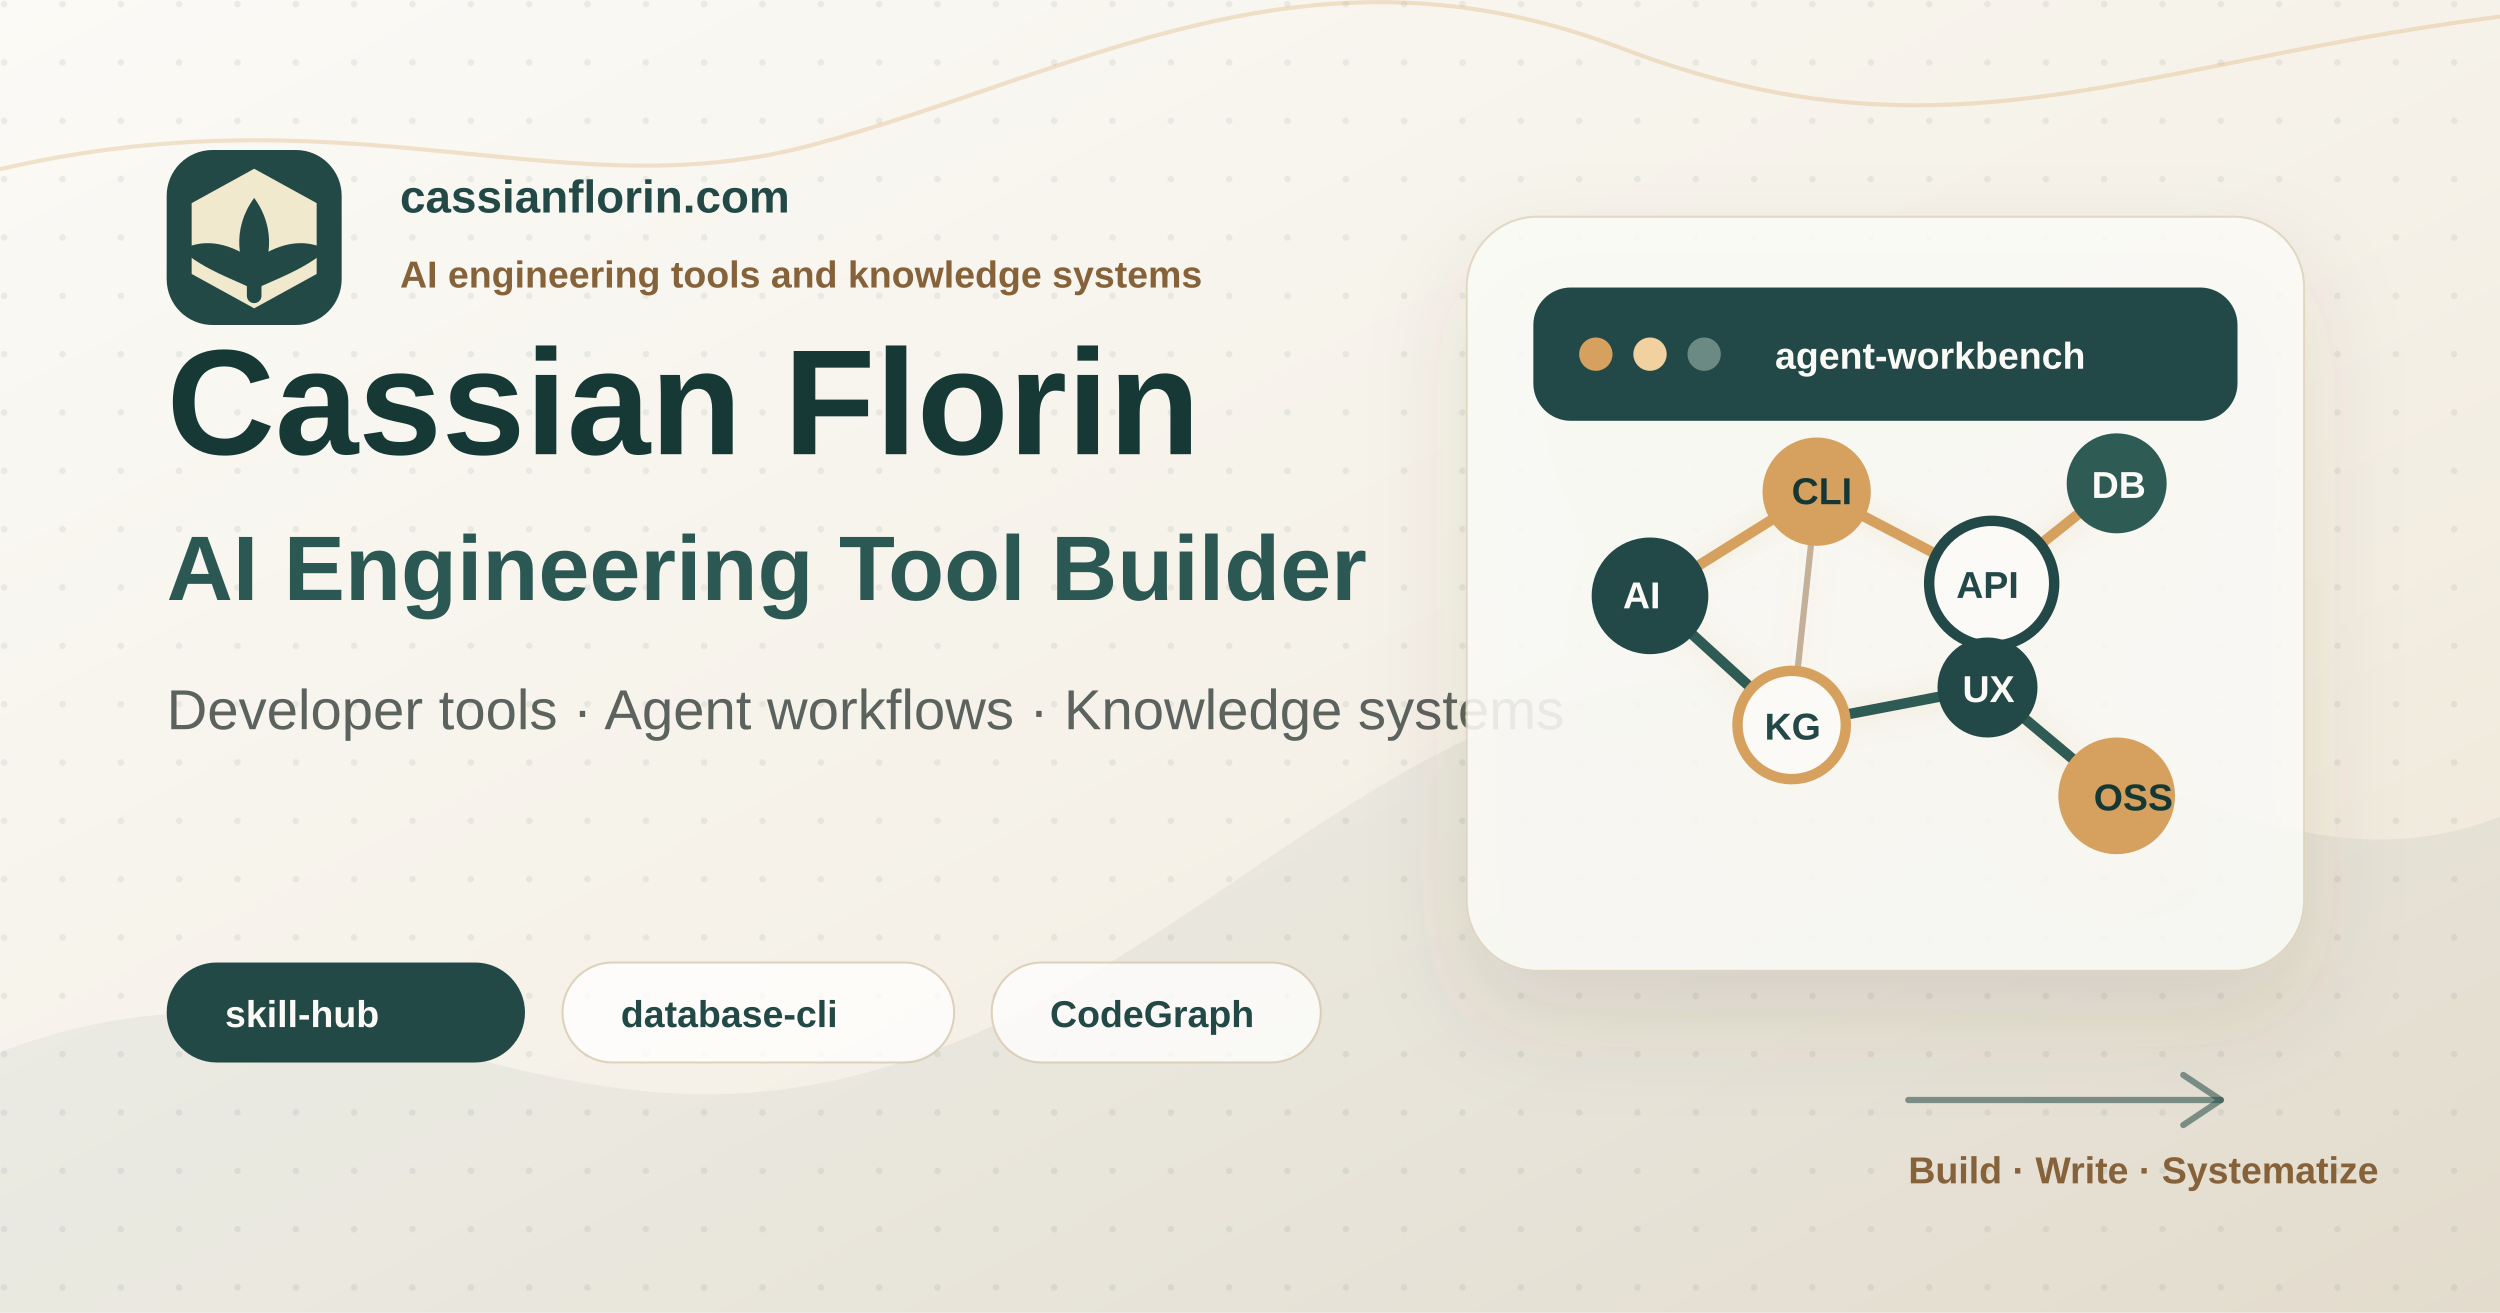
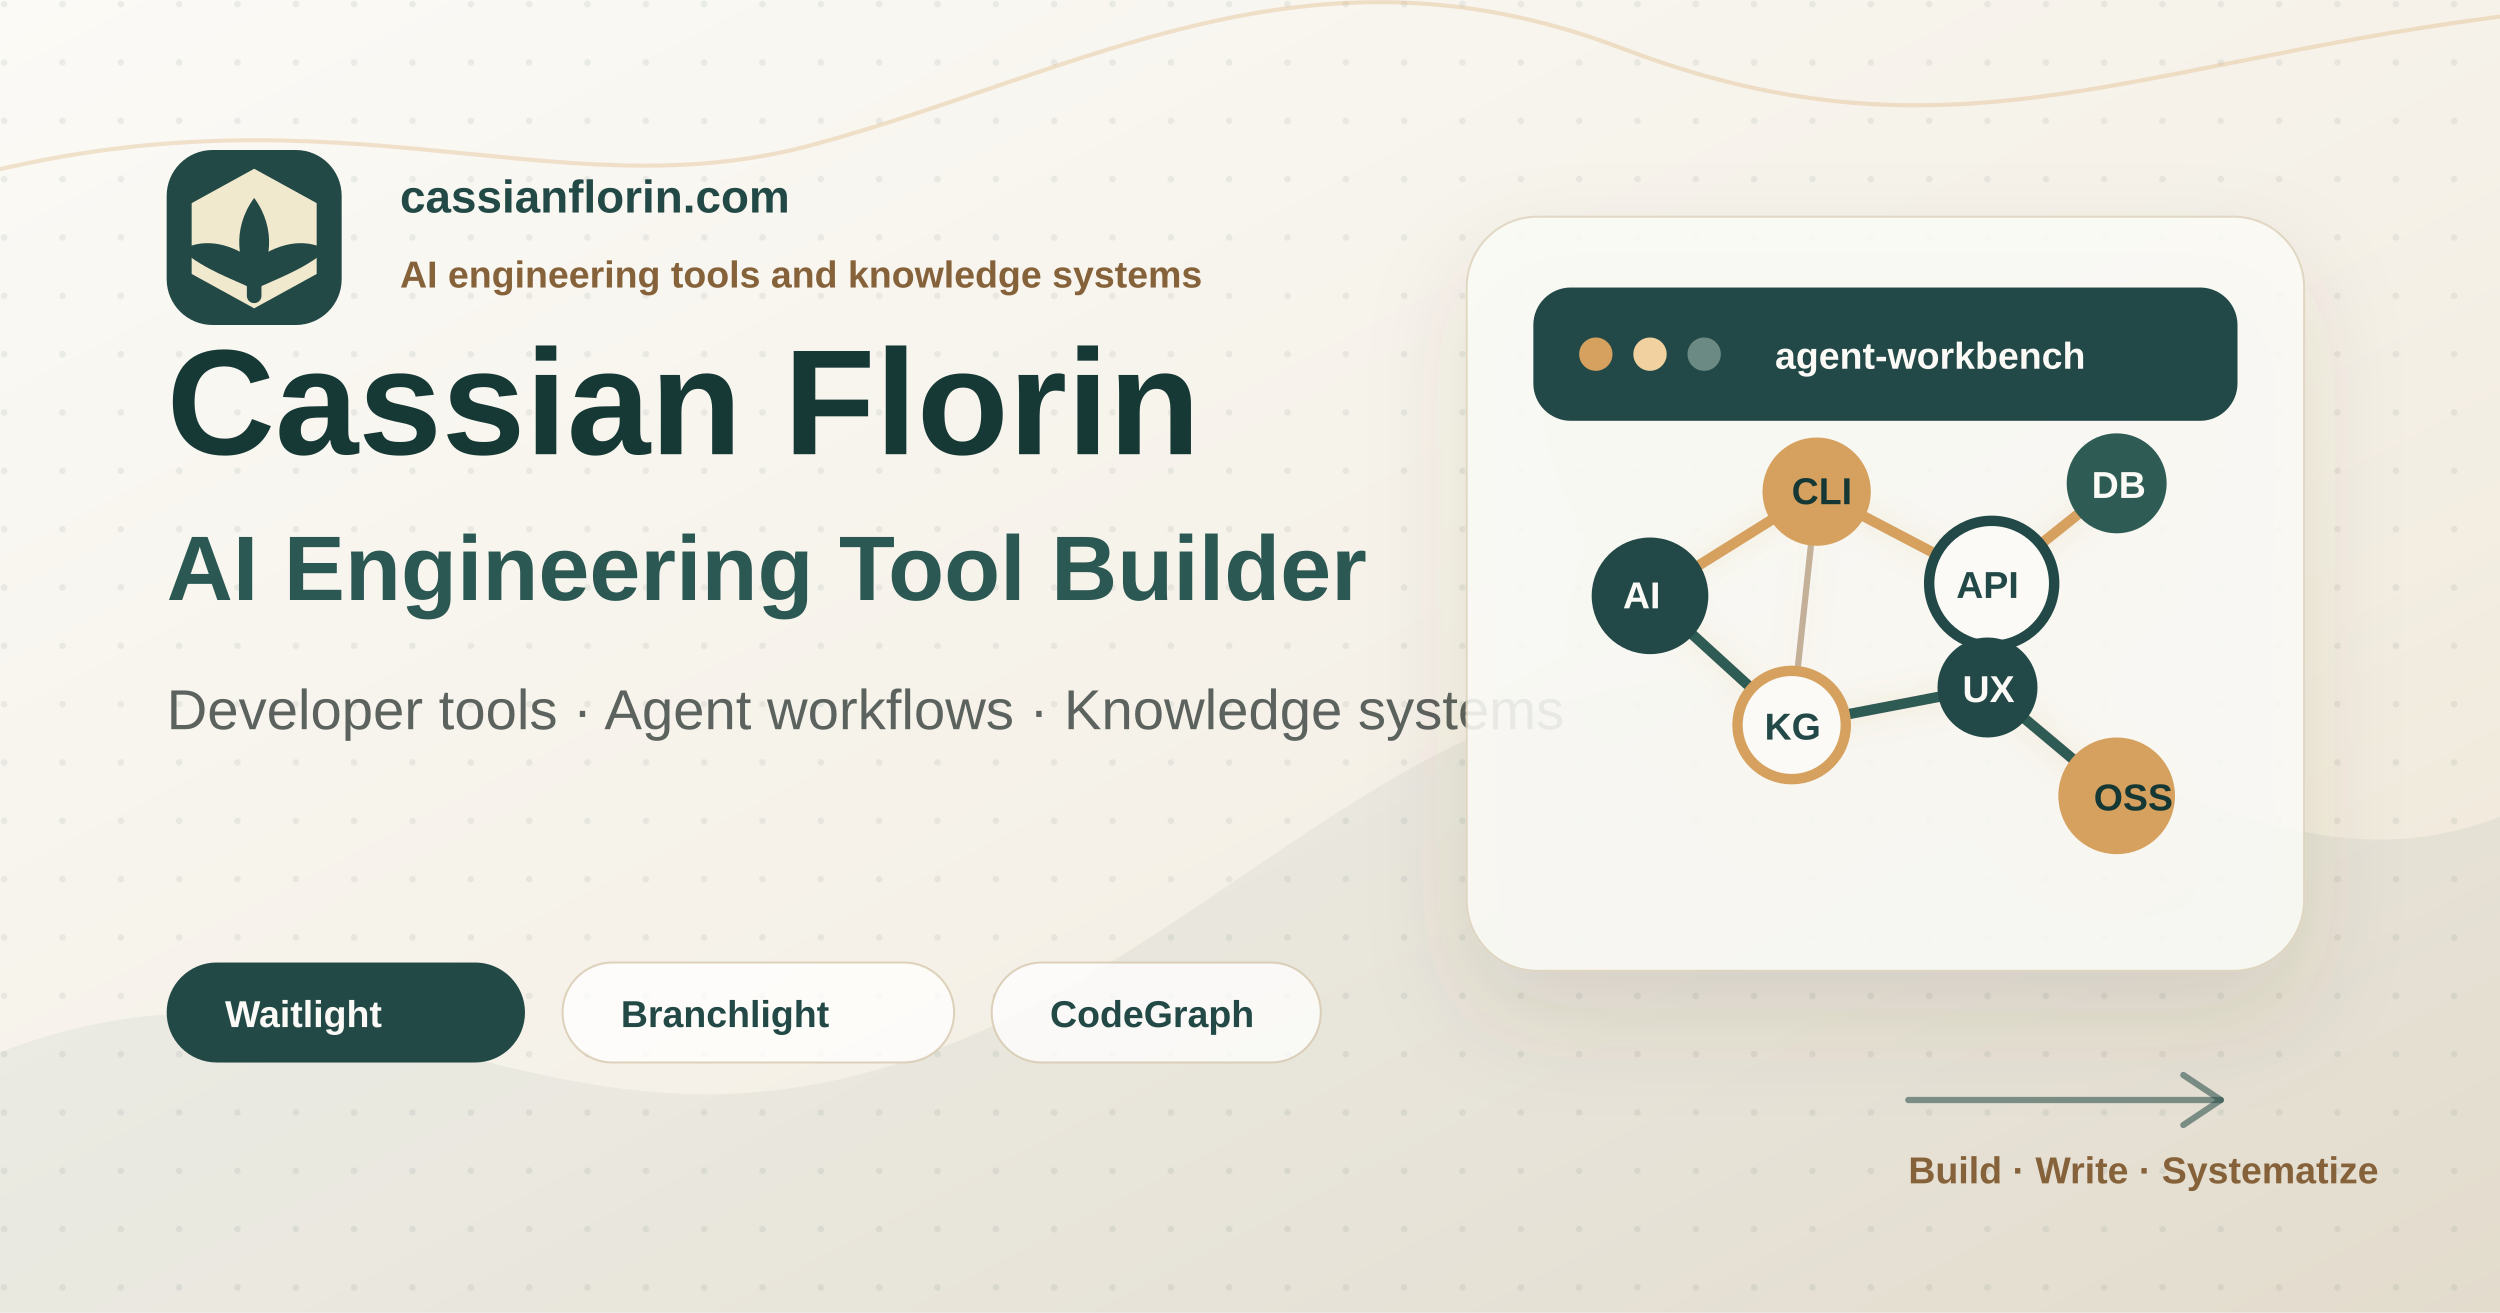
<svg xmlns="http://www.w3.org/2000/svg" width="1200" height="630" viewBox="0 0 1200 630" role="img" aria-labelledby="title desc">
  <defs>
    <linearGradient id="paper" x1="0" y1="0" x2="1" y2="1">
      <stop offset="0" stop-color="#fbfaf6" />
      <stop offset="0.55" stop-color="#f5f1e8" />
      <stop offset="1" stop-color="#eee5d5" />
    </linearGradient>
    <linearGradient id="inkGrad" x1="0" y1="0" x2="1" y2="1">
      <stop offset="0" stop-color="#183f3c" />
      <stop offset="1" stop-color="#2e5b55" />
    </linearGradient>
    <linearGradient id="amber" x1="0" y1="0" x2="1" y2="1">
      <stop offset="0" stop-color="#d6a15f" />
      <stop offset="1" stop-color="#9f6a33" />
    </linearGradient>
    <filter id="softShadow" x="-20%" y="-20%" width="140%" height="140%">
      <feDropShadow dx="0" dy="22" stdDeviation="24" flood-color="#5b4a33" flood-opacity="0.13" />
    </filter>
    <filter id="lineGlow" x="-30%" y="-30%" width="160%" height="160%">
      <feDropShadow dx="0" dy="0" stdDeviation="7" flood-color="#d6a15f" flood-opacity="0.24" />
    </filter>
    <pattern id="dotGrid" width="28" height="28" patternUnits="userSpaceOnUse">
      <circle cx="2" cy="2" r="1.6" fill="#234946" opacity="0.14" />
    </pattern>
  </defs>
  <rect width="1200" height="630" fill="url(#paper)" />
  <rect x="0" y="0" width="1200" height="630" fill="url(#dotGrid)" opacity="0.55" />
  <path d="M0 505 C170 440 260 570 438 508 C600 452 688 300 878 328 C1008 347 1095 433 1200 392 L1200 630 L0 630 Z" fill="#234946" opacity="0.055" />
  <path d="M-40 92 C155 32 263 105 392 69 C520 34 628 -34 778 23 C943 86 1032 24 1235 4" fill="none" stroke="#d6a15f" stroke-width="2" opacity="0.28" />
  <g transform="translate(80 72)">
    <g transform="translate(0 0)">
      <rect x="0" y="0" width="84" height="84" rx="22" fill="#234946" />
      <path d="M42 19 L72 35.5 L72 69.5 L42 86 L12 69.5 L12 35.5 Z" transform="translate(0 -10)" fill="#f9efd2" opacity="0.96" />
      <path d="M42 23 C31 38 34 55 42 66 C50 55 53 38 42 23 Z" fill="#234946" />
      <path d="M42 53 C28 43 16 43 7 48 C19 58 32 62 42 67 Z" fill="#234946" />
      <path d="M42 53 C56 43 68 43 77 48 C65 58 52 62 42 67 Z" fill="#234946" />
      <path d="M42 70 L42 42" stroke="#234946" stroke-width="7" stroke-linecap="round" />
    </g>
    <text x="112" y="30" font-family="Arial, Helvetica, sans-serif" font-size="22" font-weight="700" fill="#234946">
      cassianflorin.com
    </text>
    <text x="112" y="66" font-family="Arial, Helvetica, sans-serif" font-size="18" font-weight="600" fill="#86623a">
      AI engineering tools and knowledge systems
    </text>
  </g>
  <g transform="translate(80 218)">
    <text x="0" y="0" font-family="Arial, Helvetica, sans-serif" font-size="72" font-weight="800" fill="#173936">
      Cassian Florin
    </text>
    <text x="0" y="70" font-family="Arial, Helvetica, sans-serif" font-size="44" font-weight="700" fill="#2c5853">
      AI Engineering Tool Builder
    </text>
    <text x="0" y="132" font-family="Arial, Helvetica, sans-serif" font-size="27" font-weight="500" fill="#5c625e">
      Developer tools · Agent workflows · Knowledge systems
    </text>
  </g>
  <g transform="translate(80 462)">
    <rect x="0" y="0" width="172" height="48" rx="24" fill="#234946" />
    <text x="28" y="31" font-family="Arial, Helvetica, sans-serif" font-size="18" font-weight="700" fill="#fbfaf6">
-       skill-hub
+       Waitlight
    </text>
    <rect x="190" y="0" width="188" height="48" rx="24" fill="#ffffff" opacity="0.76" stroke="#d6c8ae" />
    <text x="218" y="31" font-family="Arial, Helvetica, sans-serif" font-size="18" font-weight="700" fill="#234946">
-       database-cli
+       Branchlight
    </text>
    <rect x="396" y="0" width="158" height="48" rx="24" fill="#ffffff" opacity="0.76" stroke="#d6c8ae" />
    <text x="424" y="31" font-family="Arial, Helvetica, sans-serif" font-size="18" font-weight="700" fill="#234946">
      CodeGraph
    </text>
  </g>
  <g transform="translate(704 104)" filter="url(#softShadow)">
    <rect x="0" y="0" width="402" height="362" rx="34" fill="#fbfaf6" opacity="0.88" stroke="#ded4bf" />
    <rect x="32" y="34" width="338" height="64" rx="18" fill="#234946" />
    <circle cx="62" cy="66" r="8" fill="#d6a15f" />
    <circle cx="88" cy="66" r="8" fill="#f0d19f" />
    <circle cx="114" cy="66" r="8" fill="#6c8a84" />
    <text x="148" y="73" font-family="Arial, Helvetica, sans-serif" font-size="18" font-weight="700" fill="#fbfaf6">
      agent-workbench
    </text>
    <g filter="url(#lineGlow)" fill="none" stroke-linecap="round" stroke-linejoin="round">
      <path d="M88 182 L168 132 L252 176 L312 128" stroke="#d6a15f" stroke-width="5" />
      <path d="M88 182 L156 244 L250 226 L312 278" stroke="#2e5b55" stroke-width="5" />
      <path d="M168 132 L156 244 M252 176 L250 226" stroke="#94714a" stroke-width="3" opacity="0.52" />
    </g>
    <g>
      <circle cx="88" cy="182" r="28" fill="#234946" />
      <circle cx="168" cy="132" r="26" fill="#d6a15f" />
      <circle cx="252" cy="176" r="30" fill="#fbfaf6" stroke="#234946" stroke-width="5" />
      <circle cx="312" cy="128" r="24" fill="#2e5b55" />
      <circle cx="156" cy="244" r="26" fill="#fbfaf6" stroke="#d6a15f" stroke-width="5" />
      <circle cx="250" cy="226" r="24" fill="#234946" />
      <circle cx="312" cy="278" r="28" fill="#d6a15f" />
    </g>
    <g font-family="Arial, Helvetica, sans-serif" font-size="18" font-weight="700">
      <text x="75" y="188" fill="#fbfaf6">AI</text>
      <text x="156" y="138" fill="#173936">CLI</text>
      <text x="235" y="183" fill="#234946">API</text>
      <text x="300" y="135" fill="#fbfaf6">DB</text>
      <text x="143" y="251" fill="#234946">KG</text>
      <text x="238" y="233" fill="#fbfaf6">UX</text>
      <text x="301" y="285" fill="#173936">OSS</text>
    </g>
  </g>
  <g transform="translate(916 510)">
    <path d="M0 18 L150 18" stroke="#234946" stroke-width="3" stroke-linecap="round" opacity="0.55" />
    <path d="M150 18 L132 6 M150 18 L132 30" stroke="#234946" stroke-width="3" stroke-linecap="round" opacity="0.55" />
    <text x="0" y="58" font-family="Arial, Helvetica, sans-serif" font-size="18" font-weight="700" fill="#86623a">
      Build · Write · Systematize
    </text>
  </g>
</svg>
